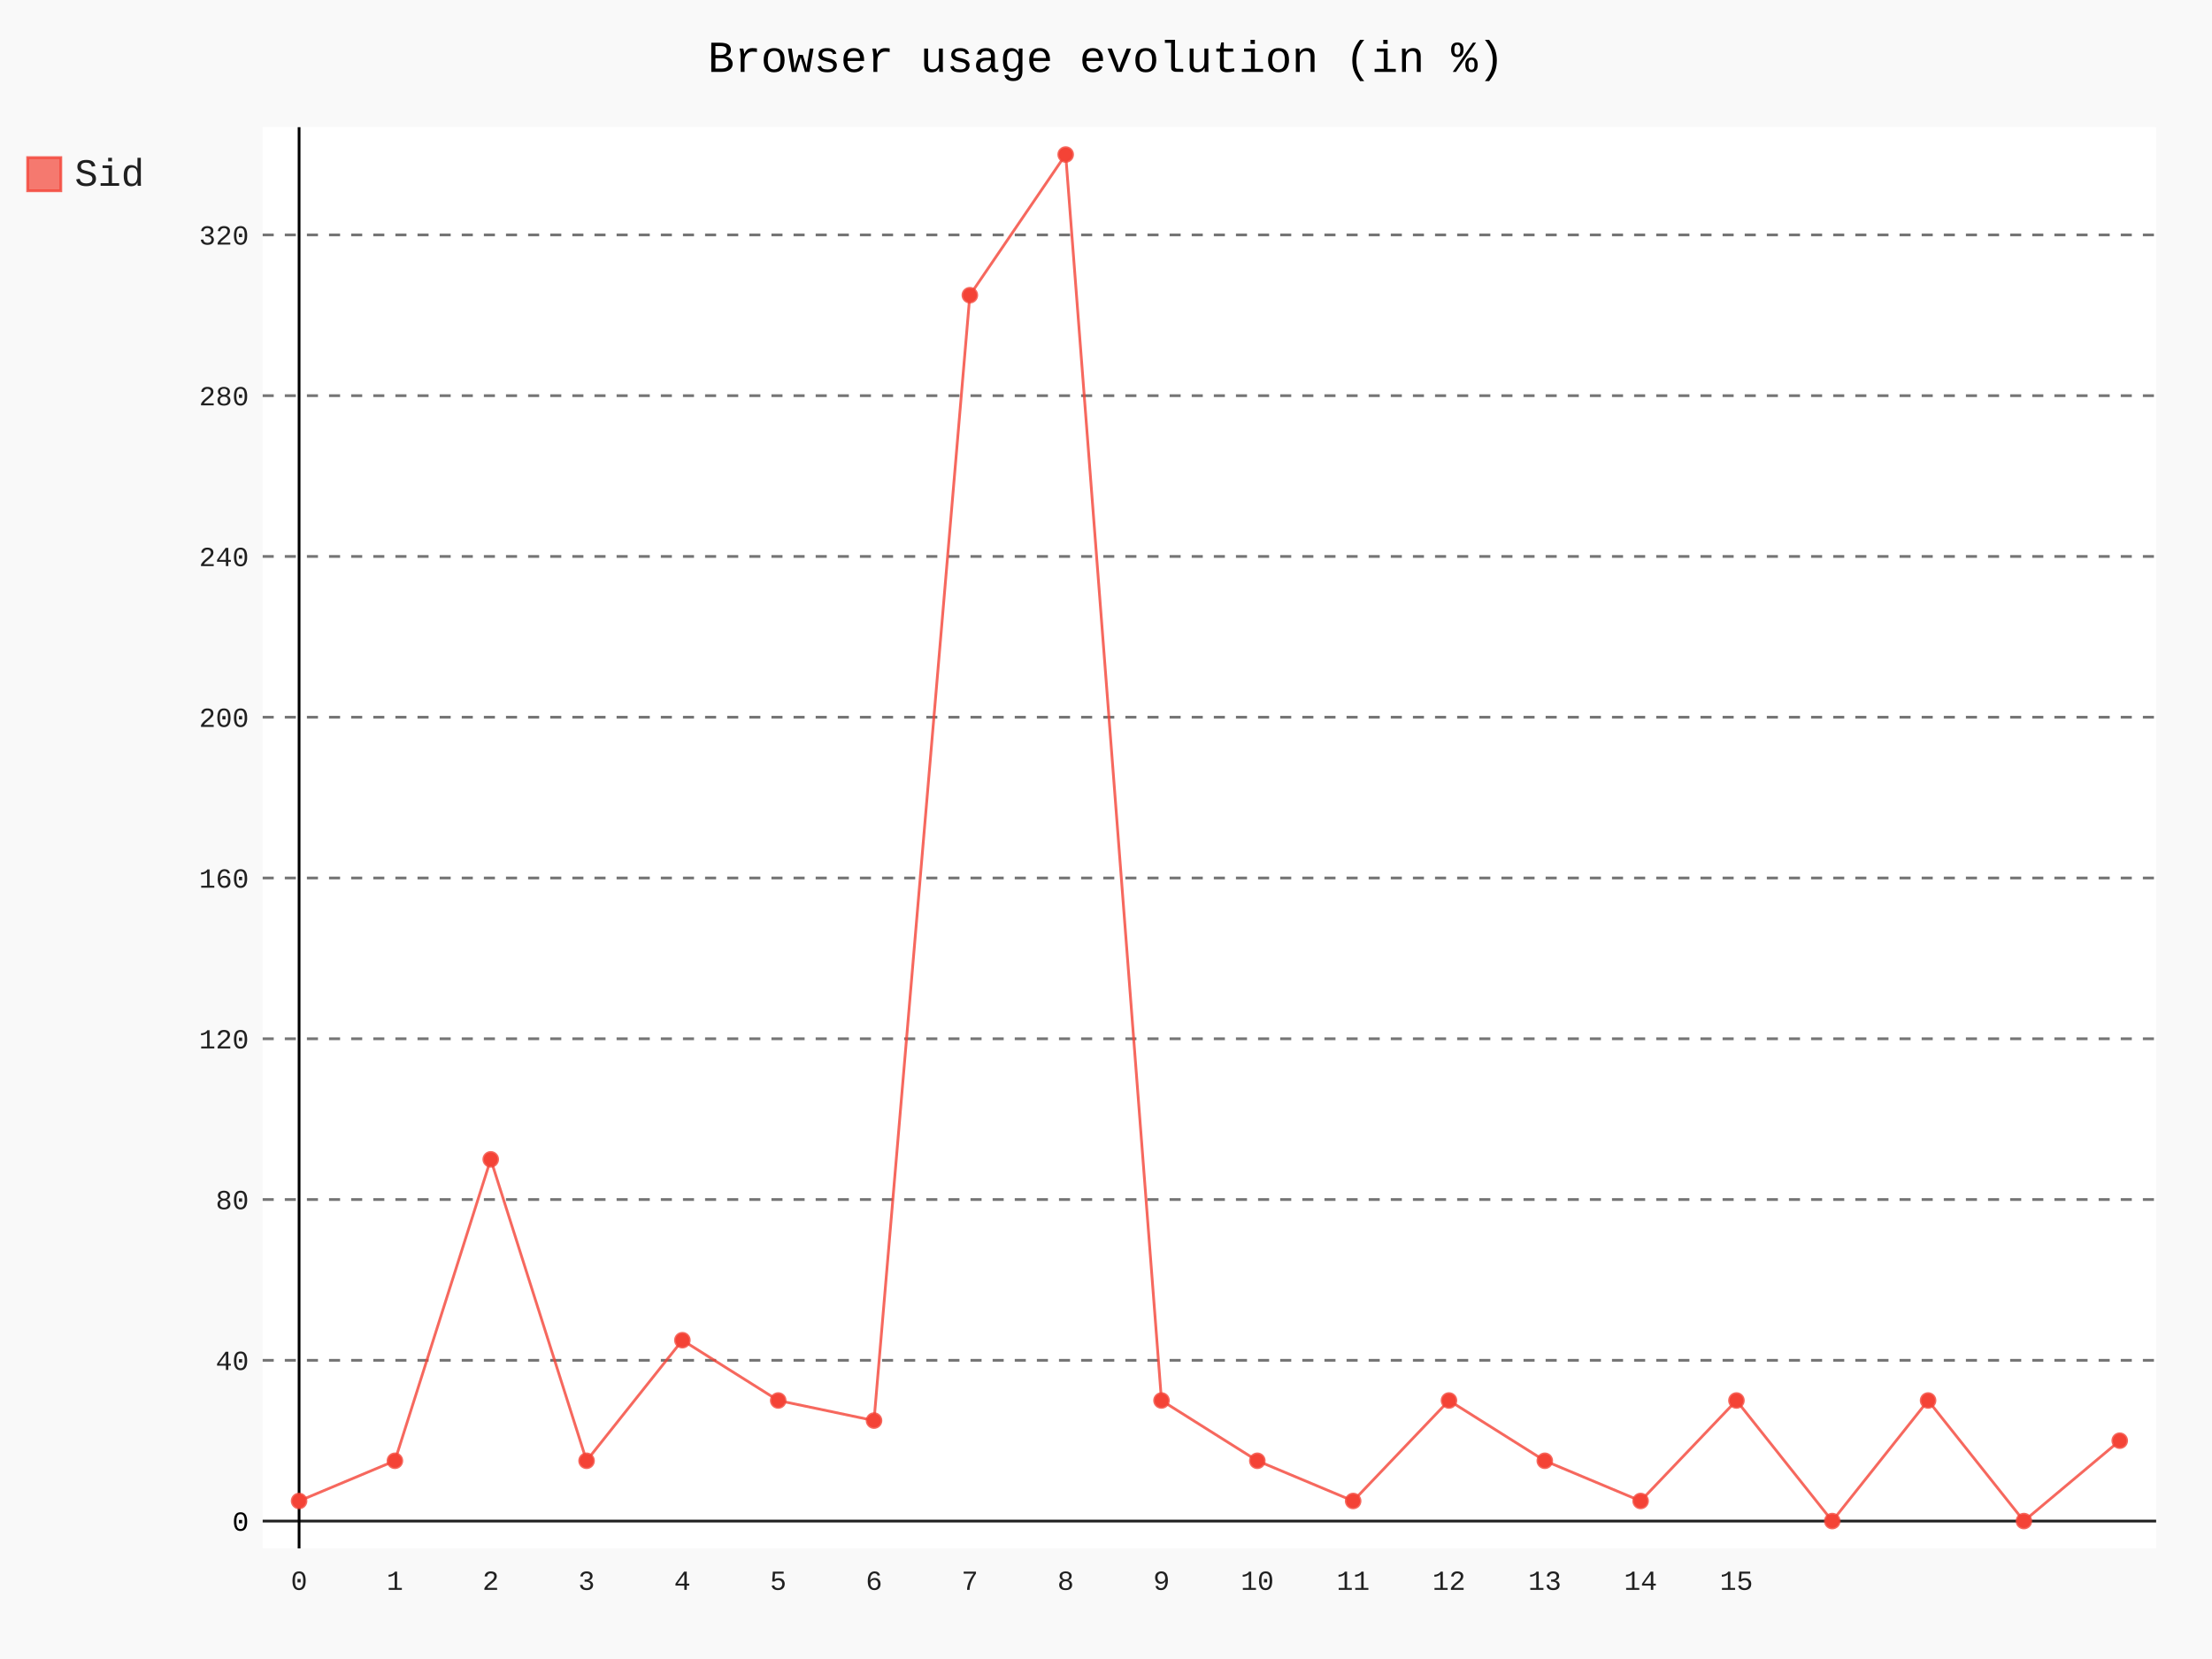
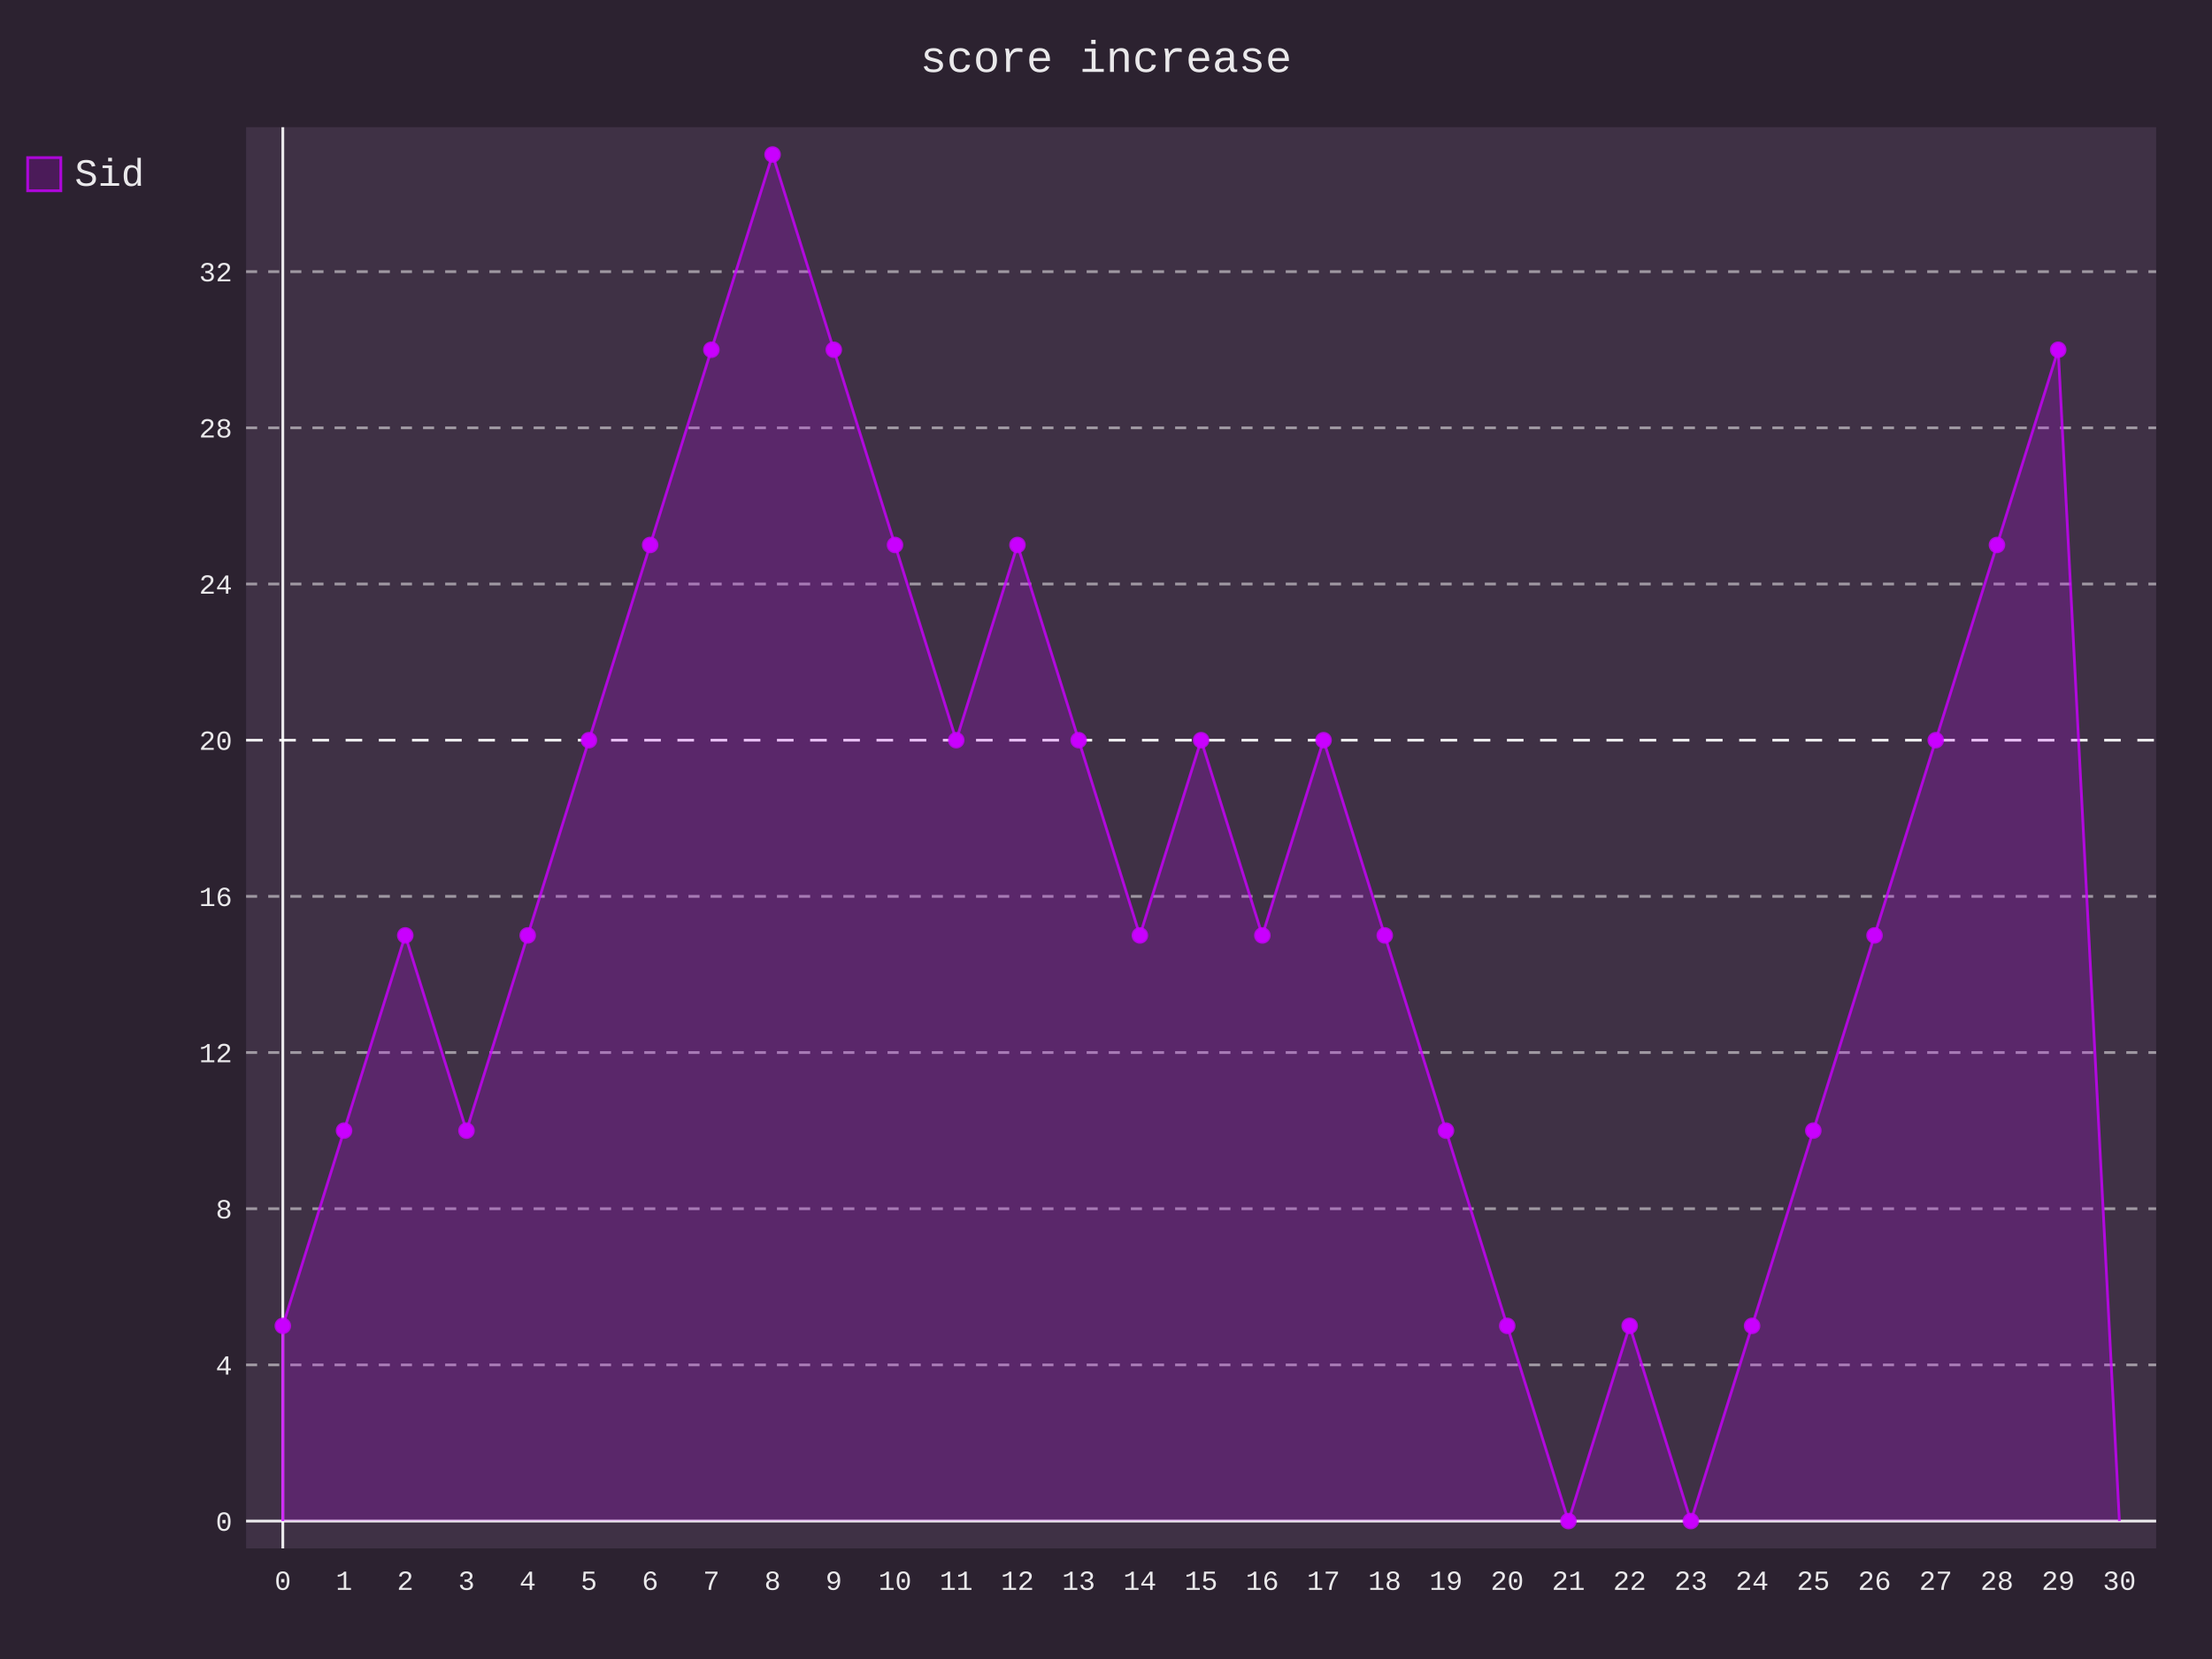
- <svg xmlns="http://www.w3.org/2000/svg" class="pygal-chart" id="chart-08795f92-cdd6-42eb-9aa8-d2731a7e0e00" viewBox="0 0 800 600">
+ <svg xmlns="http://www.w3.org/2000/svg" class="pygal-chart" id="chart-f59c911b-3fbe-473a-84f0-331b1e4f77d5" viewBox="0 0 800 600">
  <defs>
-     <style type="text/css">#chart-08795f92-cdd6-42eb-9aa8-d2731a7e0e00{-webkit-user-select:none;-webkit-font-smoothing:antialiased;font-family:Consolas,"Liberation Mono",Menlo,Courier,monospace}#chart-08795f92-cdd6-42eb-9aa8-d2731a7e0e00 .title{font-family:Consolas,"Liberation Mono",Menlo,Courier,monospace;font-size:16px}#chart-08795f92-cdd6-42eb-9aa8-d2731a7e0e00 .legends .legend text{font-family:Consolas,"Liberation Mono",Menlo,Courier,monospace;font-size:14px}#chart-08795f92-cdd6-42eb-9aa8-d2731a7e0e00 .axis text{font-family:Consolas,"Liberation Mono",Menlo,Courier,monospace;font-size:10px}#chart-08795f92-cdd6-42eb-9aa8-d2731a7e0e00 .axis text.major{font-family:Consolas,"Liberation Mono",Menlo,Courier,monospace;font-size:10px}#chart-08795f92-cdd6-42eb-9aa8-d2731a7e0e00 .text-overlay text.value{font-family:Consolas,"Liberation Mono",Menlo,Courier,monospace;font-size:16px}#chart-08795f92-cdd6-42eb-9aa8-d2731a7e0e00 .text-overlay text.label{font-family:Consolas,"Liberation Mono",Menlo,Courier,monospace;font-size:10px}#chart-08795f92-cdd6-42eb-9aa8-d2731a7e0e00 .tooltip{font-family:Consolas,"Liberation Mono",Menlo,Courier,monospace;font-size:14px}#chart-08795f92-cdd6-42eb-9aa8-d2731a7e0e00 text.no_data{font-family:Consolas,"Liberation Mono",Menlo,Courier,monospace;font-size:64px}
- #chart-08795f92-cdd6-42eb-9aa8-d2731a7e0e00{background-color:rgba(249,249,249,1)}#chart-08795f92-cdd6-42eb-9aa8-d2731a7e0e00 path,#chart-08795f92-cdd6-42eb-9aa8-d2731a7e0e00 line,#chart-08795f92-cdd6-42eb-9aa8-d2731a7e0e00 rect,#chart-08795f92-cdd6-42eb-9aa8-d2731a7e0e00 circle{-webkit-transition:150ms;-moz-transition:150ms;transition:150ms}#chart-08795f92-cdd6-42eb-9aa8-d2731a7e0e00 .graph &gt; .background{fill:rgba(249,249,249,1)}#chart-08795f92-cdd6-42eb-9aa8-d2731a7e0e00 .plot &gt; .background{fill:rgba(255,255,255,1)}#chart-08795f92-cdd6-42eb-9aa8-d2731a7e0e00 .graph{fill:rgba(0,0,0,.87)}#chart-08795f92-cdd6-42eb-9aa8-d2731a7e0e00 text.no_data{fill:rgba(0,0,0,1)}#chart-08795f92-cdd6-42eb-9aa8-d2731a7e0e00 .title{fill:rgba(0,0,0,1)}#chart-08795f92-cdd6-42eb-9aa8-d2731a7e0e00 .legends .legend text{fill:rgba(0,0,0,.87)}#chart-08795f92-cdd6-42eb-9aa8-d2731a7e0e00 .legends .legend:hover text{fill:rgba(0,0,0,1)}#chart-08795f92-cdd6-42eb-9aa8-d2731a7e0e00 .axis .line{stroke:rgba(0,0,0,1)}#chart-08795f92-cdd6-42eb-9aa8-d2731a7e0e00 .axis .guide.line{stroke:rgba(0,0,0,.54)}#chart-08795f92-cdd6-42eb-9aa8-d2731a7e0e00 .axis .major.line{stroke:rgba(0,0,0,.87)}#chart-08795f92-cdd6-42eb-9aa8-d2731a7e0e00 .axis text.major{fill:rgba(0,0,0,1)}#chart-08795f92-cdd6-42eb-9aa8-d2731a7e0e00 .axis.y .guides:hover .guide.line,#chart-08795f92-cdd6-42eb-9aa8-d2731a7e0e00 .line-graph .axis.x .guides:hover .guide.line,#chart-08795f92-cdd6-42eb-9aa8-d2731a7e0e00 .stackedline-graph .axis.x .guides:hover .guide.line,#chart-08795f92-cdd6-42eb-9aa8-d2731a7e0e00 .xy-graph .axis.x .guides:hover .guide.line{stroke:rgba(0,0,0,1)}#chart-08795f92-cdd6-42eb-9aa8-d2731a7e0e00 .axis .guides:hover text{fill:rgba(0,0,0,1)}#chart-08795f92-cdd6-42eb-9aa8-d2731a7e0e00 .reactive{fill-opacity:.7;stroke-opacity:.8}#chart-08795f92-cdd6-42eb-9aa8-d2731a7e0e00 .ci{stroke:rgba(0,0,0,.87)}#chart-08795f92-cdd6-42eb-9aa8-d2731a7e0e00 .reactive.active,#chart-08795f92-cdd6-42eb-9aa8-d2731a7e0e00 .active .reactive{fill-opacity:.8;stroke-opacity:.9;stroke-width:4}#chart-08795f92-cdd6-42eb-9aa8-d2731a7e0e00 .ci .reactive.active{stroke-width:1.5}#chart-08795f92-cdd6-42eb-9aa8-d2731a7e0e00 .series text{fill:rgba(0,0,0,1)}#chart-08795f92-cdd6-42eb-9aa8-d2731a7e0e00 .tooltip rect{fill:rgba(255,255,255,1);stroke:rgba(0,0,0,1);-webkit-transition:opacity 150ms;-moz-transition:opacity 150ms;transition:opacity 150ms}#chart-08795f92-cdd6-42eb-9aa8-d2731a7e0e00 .tooltip .label{fill:rgba(0,0,0,.87)}#chart-08795f92-cdd6-42eb-9aa8-d2731a7e0e00 .tooltip .label{fill:rgba(0,0,0,.87)}#chart-08795f92-cdd6-42eb-9aa8-d2731a7e0e00 .tooltip .legend{font-size:.8em;fill:rgba(0,0,0,.54)}#chart-08795f92-cdd6-42eb-9aa8-d2731a7e0e00 .tooltip .x_label{font-size:.6em;fill:rgba(0,0,0,1)}#chart-08795f92-cdd6-42eb-9aa8-d2731a7e0e00 .tooltip .xlink{font-size:.5em;text-decoration:underline}#chart-08795f92-cdd6-42eb-9aa8-d2731a7e0e00 .tooltip .value{font-size:1.5em}#chart-08795f92-cdd6-42eb-9aa8-d2731a7e0e00 .bound{font-size:.5em}#chart-08795f92-cdd6-42eb-9aa8-d2731a7e0e00 .max-value{font-size:.75em;fill:rgba(0,0,0,.54)}#chart-08795f92-cdd6-42eb-9aa8-d2731a7e0e00 .map-element{fill:rgba(255,255,255,1);stroke:rgba(0,0,0,.54) !important}#chart-08795f92-cdd6-42eb-9aa8-d2731a7e0e00 .map-element .reactive{fill-opacity:inherit;stroke-opacity:inherit}#chart-08795f92-cdd6-42eb-9aa8-d2731a7e0e00 .color-0,#chart-08795f92-cdd6-42eb-9aa8-d2731a7e0e00 .color-0 a:visited{stroke:#F44336;fill:#F44336}#chart-08795f92-cdd6-42eb-9aa8-d2731a7e0e00 .text-overlay .color-0 text{fill:black}
- #chart-08795f92-cdd6-42eb-9aa8-d2731a7e0e00 text.no_data{text-anchor:middle}#chart-08795f92-cdd6-42eb-9aa8-d2731a7e0e00 .guide.line{fill:none}#chart-08795f92-cdd6-42eb-9aa8-d2731a7e0e00 .centered{text-anchor:middle}#chart-08795f92-cdd6-42eb-9aa8-d2731a7e0e00 .title{text-anchor:middle}#chart-08795f92-cdd6-42eb-9aa8-d2731a7e0e00 .legends .legend text{fill-opacity:1}#chart-08795f92-cdd6-42eb-9aa8-d2731a7e0e00 .axis.x text{text-anchor:middle}#chart-08795f92-cdd6-42eb-9aa8-d2731a7e0e00 .axis.x:not(.web) text[transform]{text-anchor:start}#chart-08795f92-cdd6-42eb-9aa8-d2731a7e0e00 .axis.x:not(.web) text[transform].backwards{text-anchor:end}#chart-08795f92-cdd6-42eb-9aa8-d2731a7e0e00 .axis.y text{text-anchor:end}#chart-08795f92-cdd6-42eb-9aa8-d2731a7e0e00 .axis.y text[transform].backwards{text-anchor:start}#chart-08795f92-cdd6-42eb-9aa8-d2731a7e0e00 .axis.y2 text{text-anchor:start}#chart-08795f92-cdd6-42eb-9aa8-d2731a7e0e00 .axis.y2 text[transform].backwards{text-anchor:end}#chart-08795f92-cdd6-42eb-9aa8-d2731a7e0e00 .axis .guide.line{stroke-dasharray:4,4}#chart-08795f92-cdd6-42eb-9aa8-d2731a7e0e00 .axis .major.guide.line{stroke-dasharray:6,6}#chart-08795f92-cdd6-42eb-9aa8-d2731a7e0e00 .horizontal .axis.y .guide.line,#chart-08795f92-cdd6-42eb-9aa8-d2731a7e0e00 .horizontal .axis.y2 .guide.line,#chart-08795f92-cdd6-42eb-9aa8-d2731a7e0e00 .vertical .axis.x .guide.line{opacity:0}#chart-08795f92-cdd6-42eb-9aa8-d2731a7e0e00 .horizontal .axis.always_show .guide.line,#chart-08795f92-cdd6-42eb-9aa8-d2731a7e0e00 .vertical .axis.always_show .guide.line{opacity:1 !important}#chart-08795f92-cdd6-42eb-9aa8-d2731a7e0e00 .axis.y .guides:hover .guide.line,#chart-08795f92-cdd6-42eb-9aa8-d2731a7e0e00 .axis.y2 .guides:hover .guide.line,#chart-08795f92-cdd6-42eb-9aa8-d2731a7e0e00 .axis.x .guides:hover .guide.line{opacity:1}#chart-08795f92-cdd6-42eb-9aa8-d2731a7e0e00 .axis .guides:hover text{opacity:1}#chart-08795f92-cdd6-42eb-9aa8-d2731a7e0e00 .nofill{fill:none}#chart-08795f92-cdd6-42eb-9aa8-d2731a7e0e00 .subtle-fill{fill-opacity:.2}#chart-08795f92-cdd6-42eb-9aa8-d2731a7e0e00 .dot{stroke-width:1px;fill-opacity:1}#chart-08795f92-cdd6-42eb-9aa8-d2731a7e0e00 .dot.active{stroke-width:5px}#chart-08795f92-cdd6-42eb-9aa8-d2731a7e0e00 .dot.negative{fill:transparent}#chart-08795f92-cdd6-42eb-9aa8-d2731a7e0e00 text,#chart-08795f92-cdd6-42eb-9aa8-d2731a7e0e00 tspan{stroke:none !important}#chart-08795f92-cdd6-42eb-9aa8-d2731a7e0e00 .series text.active{opacity:1}#chart-08795f92-cdd6-42eb-9aa8-d2731a7e0e00 .tooltip rect{fill-opacity:.95;stroke-width:.5}#chart-08795f92-cdd6-42eb-9aa8-d2731a7e0e00 .tooltip text{fill-opacity:1}#chart-08795f92-cdd6-42eb-9aa8-d2731a7e0e00 .showable{visibility:hidden}#chart-08795f92-cdd6-42eb-9aa8-d2731a7e0e00 .showable.shown{visibility:visible}#chart-08795f92-cdd6-42eb-9aa8-d2731a7e0e00 .gauge-background{fill:rgba(229,229,229,1);stroke:none}#chart-08795f92-cdd6-42eb-9aa8-d2731a7e0e00 .bg-lines{stroke:rgba(249,249,249,1);stroke-width:2px}</style>
+     <style type="text/css">#chart-f59c911b-3fbe-473a-84f0-331b1e4f77d5{-webkit-user-select:none;-webkit-font-smoothing:antialiased;font-family:Consolas,"Liberation Mono",Menlo,Courier,monospace}#chart-f59c911b-3fbe-473a-84f0-331b1e4f77d5 .title{font-family:Consolas,"Liberation Mono",Menlo,Courier,monospace;font-size:16px}#chart-f59c911b-3fbe-473a-84f0-331b1e4f77d5 .legends .legend text{font-family:Consolas,"Liberation Mono",Menlo,Courier,monospace;font-size:14px}#chart-f59c911b-3fbe-473a-84f0-331b1e4f77d5 .axis text{font-family:Consolas,"Liberation Mono",Menlo,Courier,monospace;font-size:10px}#chart-f59c911b-3fbe-473a-84f0-331b1e4f77d5 .axis text.major{font-family:Consolas,"Liberation Mono",Menlo,Courier,monospace;font-size:10px}#chart-f59c911b-3fbe-473a-84f0-331b1e4f77d5 .text-overlay text.value{font-family:Consolas,"Liberation Mono",Menlo,Courier,monospace;font-size:16px}#chart-f59c911b-3fbe-473a-84f0-331b1e4f77d5 .text-overlay text.label{font-family:Consolas,"Liberation Mono",Menlo,Courier,monospace;font-size:10px}#chart-f59c911b-3fbe-473a-84f0-331b1e4f77d5 .tooltip{font-family:Consolas,"Liberation Mono",Menlo,Courier,monospace;font-size:14px}#chart-f59c911b-3fbe-473a-84f0-331b1e4f77d5 text.no_data{font-family:Consolas,"Liberation Mono",Menlo,Courier,monospace;font-size:64px}
+ #chart-f59c911b-3fbe-473a-84f0-331b1e4f77d5{background-color:#2c2230}#chart-f59c911b-3fbe-473a-84f0-331b1e4f77d5 path,#chart-f59c911b-3fbe-473a-84f0-331b1e4f77d5 line,#chart-f59c911b-3fbe-473a-84f0-331b1e4f77d5 rect,#chart-f59c911b-3fbe-473a-84f0-331b1e4f77d5 circle{-webkit-transition:250ms ease-in;-moz-transition:250ms ease-in;transition:250ms ease-in}#chart-f59c911b-3fbe-473a-84f0-331b1e4f77d5 .graph &gt; .background{fill:#2c2230}#chart-f59c911b-3fbe-473a-84f0-331b1e4f77d5 .plot &gt; .background{fill:#3f3145}#chart-f59c911b-3fbe-473a-84f0-331b1e4f77d5 .graph{fill:rgba(255,255,255,0.9)}#chart-f59c911b-3fbe-473a-84f0-331b1e4f77d5 text.no_data{fill:rgba(255,255,255,0.9)}#chart-f59c911b-3fbe-473a-84f0-331b1e4f77d5 .title{fill:rgba(255,255,255,0.9)}#chart-f59c911b-3fbe-473a-84f0-331b1e4f77d5 .legends .legend text{fill:rgba(255,255,255,0.9)}#chart-f59c911b-3fbe-473a-84f0-331b1e4f77d5 .legends .legend:hover text{fill:rgba(255,255,255,0.9)}#chart-f59c911b-3fbe-473a-84f0-331b1e4f77d5 .axis .line{stroke:rgba(255,255,255,0.9)}#chart-f59c911b-3fbe-473a-84f0-331b1e4f77d5 .axis .guide.line{stroke:rgba(255,255,255,0.5)}#chart-f59c911b-3fbe-473a-84f0-331b1e4f77d5 .axis .major.line{stroke:rgba(255,255,255,0.9)}#chart-f59c911b-3fbe-473a-84f0-331b1e4f77d5 .axis text.major{fill:rgba(255,255,255,0.9)}#chart-f59c911b-3fbe-473a-84f0-331b1e4f77d5 .axis.y .guides:hover .guide.line,#chart-f59c911b-3fbe-473a-84f0-331b1e4f77d5 .line-graph .axis.x .guides:hover .guide.line,#chart-f59c911b-3fbe-473a-84f0-331b1e4f77d5 .stackedline-graph .axis.x .guides:hover .guide.line,#chart-f59c911b-3fbe-473a-84f0-331b1e4f77d5 .xy-graph .axis.x .guides:hover .guide.line{stroke:rgba(255,255,255,0.9)}#chart-f59c911b-3fbe-473a-84f0-331b1e4f77d5 .axis .guides:hover text{fill:rgba(255,255,255,0.9)}#chart-f59c911b-3fbe-473a-84f0-331b1e4f77d5 .reactive{fill-opacity:.2;stroke-opacity:.8}#chart-f59c911b-3fbe-473a-84f0-331b1e4f77d5 .ci{stroke:rgba(255,255,255,0.9)}#chart-f59c911b-3fbe-473a-84f0-331b1e4f77d5 .reactive.active,#chart-f59c911b-3fbe-473a-84f0-331b1e4f77d5 .active .reactive{fill-opacity:.7;stroke-opacity:.9;stroke-width:4}#chart-f59c911b-3fbe-473a-84f0-331b1e4f77d5 .ci .reactive.active{stroke-width:1.5}#chart-f59c911b-3fbe-473a-84f0-331b1e4f77d5 .series text{fill:rgba(255,255,255,0.9)}#chart-f59c911b-3fbe-473a-84f0-331b1e4f77d5 .tooltip rect{fill:#3f3145;stroke:rgba(255,255,255,0.9);-webkit-transition:opacity 250ms ease-in;-moz-transition:opacity 250ms ease-in;transition:opacity 250ms ease-in}#chart-f59c911b-3fbe-473a-84f0-331b1e4f77d5 .tooltip .label{fill:rgba(255,255,255,0.9)}#chart-f59c911b-3fbe-473a-84f0-331b1e4f77d5 .tooltip .label{fill:rgba(255,255,255,0.9)}#chart-f59c911b-3fbe-473a-84f0-331b1e4f77d5 .tooltip .legend{font-size:.8em;fill:rgba(255,255,255,0.5)}#chart-f59c911b-3fbe-473a-84f0-331b1e4f77d5 .tooltip .x_label{font-size:.6em;fill:rgba(255,255,255,0.9)}#chart-f59c911b-3fbe-473a-84f0-331b1e4f77d5 .tooltip .xlink{font-size:.5em;text-decoration:underline}#chart-f59c911b-3fbe-473a-84f0-331b1e4f77d5 .tooltip .value{font-size:1.5em}#chart-f59c911b-3fbe-473a-84f0-331b1e4f77d5 .bound{font-size:.5em}#chart-f59c911b-3fbe-473a-84f0-331b1e4f77d5 .max-value{font-size:.75em;fill:rgba(255,255,255,0.5)}#chart-f59c911b-3fbe-473a-84f0-331b1e4f77d5 .map-element{fill:#3f3145;stroke:rgba(255,255,255,0.5) !important}#chart-f59c911b-3fbe-473a-84f0-331b1e4f77d5 .map-element .reactive{fill-opacity:inherit;stroke-opacity:inherit}#chart-f59c911b-3fbe-473a-84f0-331b1e4f77d5 .color-0,#chart-f59c911b-3fbe-473a-84f0-331b1e4f77d5 .color-0 a:visited{stroke:#c900fe;fill:#c900fe}#chart-f59c911b-3fbe-473a-84f0-331b1e4f77d5 .text-overlay .color-0 text{fill:black}
+ #chart-f59c911b-3fbe-473a-84f0-331b1e4f77d5 text.no_data{text-anchor:middle}#chart-f59c911b-3fbe-473a-84f0-331b1e4f77d5 .guide.line{fill:none}#chart-f59c911b-3fbe-473a-84f0-331b1e4f77d5 .centered{text-anchor:middle}#chart-f59c911b-3fbe-473a-84f0-331b1e4f77d5 .title{text-anchor:middle}#chart-f59c911b-3fbe-473a-84f0-331b1e4f77d5 .legends .legend text{fill-opacity:1}#chart-f59c911b-3fbe-473a-84f0-331b1e4f77d5 .axis.x text{text-anchor:middle}#chart-f59c911b-3fbe-473a-84f0-331b1e4f77d5 .axis.x:not(.web) text[transform]{text-anchor:start}#chart-f59c911b-3fbe-473a-84f0-331b1e4f77d5 .axis.x:not(.web) text[transform].backwards{text-anchor:end}#chart-f59c911b-3fbe-473a-84f0-331b1e4f77d5 .axis.y text{text-anchor:end}#chart-f59c911b-3fbe-473a-84f0-331b1e4f77d5 .axis.y text[transform].backwards{text-anchor:start}#chart-f59c911b-3fbe-473a-84f0-331b1e4f77d5 .axis.y2 text{text-anchor:start}#chart-f59c911b-3fbe-473a-84f0-331b1e4f77d5 .axis.y2 text[transform].backwards{text-anchor:end}#chart-f59c911b-3fbe-473a-84f0-331b1e4f77d5 .axis .guide.line{stroke-dasharray:4,4}#chart-f59c911b-3fbe-473a-84f0-331b1e4f77d5 .axis .major.guide.line{stroke-dasharray:6,6}#chart-f59c911b-3fbe-473a-84f0-331b1e4f77d5 .horizontal .axis.y .guide.line,#chart-f59c911b-3fbe-473a-84f0-331b1e4f77d5 .horizontal .axis.y2 .guide.line,#chart-f59c911b-3fbe-473a-84f0-331b1e4f77d5 .vertical .axis.x .guide.line{opacity:0}#chart-f59c911b-3fbe-473a-84f0-331b1e4f77d5 .horizontal .axis.always_show .guide.line,#chart-f59c911b-3fbe-473a-84f0-331b1e4f77d5 .vertical .axis.always_show .guide.line{opacity:1 !important}#chart-f59c911b-3fbe-473a-84f0-331b1e4f77d5 .axis.y .guides:hover .guide.line,#chart-f59c911b-3fbe-473a-84f0-331b1e4f77d5 .axis.y2 .guides:hover .guide.line,#chart-f59c911b-3fbe-473a-84f0-331b1e4f77d5 .axis.x .guides:hover .guide.line{opacity:1}#chart-f59c911b-3fbe-473a-84f0-331b1e4f77d5 .axis .guides:hover text{opacity:1}#chart-f59c911b-3fbe-473a-84f0-331b1e4f77d5 .nofill{fill:none}#chart-f59c911b-3fbe-473a-84f0-331b1e4f77d5 .subtle-fill{fill-opacity:.2}#chart-f59c911b-3fbe-473a-84f0-331b1e4f77d5 .dot{stroke-width:1px;fill-opacity:1}#chart-f59c911b-3fbe-473a-84f0-331b1e4f77d5 .dot.active{stroke-width:5px}#chart-f59c911b-3fbe-473a-84f0-331b1e4f77d5 .dot.negative{fill:transparent}#chart-f59c911b-3fbe-473a-84f0-331b1e4f77d5 text,#chart-f59c911b-3fbe-473a-84f0-331b1e4f77d5 tspan{stroke:none !important}#chart-f59c911b-3fbe-473a-84f0-331b1e4f77d5 .series text.active{opacity:1}#chart-f59c911b-3fbe-473a-84f0-331b1e4f77d5 .tooltip rect{fill-opacity:.95;stroke-width:.5}#chart-f59c911b-3fbe-473a-84f0-331b1e4f77d5 .tooltip text{fill-opacity:1}#chart-f59c911b-3fbe-473a-84f0-331b1e4f77d5 .showable{visibility:hidden}#chart-f59c911b-3fbe-473a-84f0-331b1e4f77d5 .showable.shown{visibility:visible}#chart-f59c911b-3fbe-473a-84f0-331b1e4f77d5 .gauge-background{fill:rgba(229,229,229,1);stroke:none}#chart-f59c911b-3fbe-473a-84f0-331b1e4f77d5 .bg-lines{stroke:#2c2230;stroke-width:2px}</style>
  </defs>
  <g class="graph line-graph vertical">
    <rect class="background" height="600" width="800" x="0" y="0" />
-     <g class="plot" transform="translate(95, 46)">
-       <rect class="background" height="514" width="684.8" x="0" y="0" />
+     <g class="plot" transform="translate(89, 46)">
+       <rect class="background" height="514" width="690.8" x="0" y="0" />
      <g class="axis y always_show">
        <g class="guides">
-           <path class="axis major line" d="M0 504.115 h684.8" />
+           <path class="axis major line" d="M0 504.115 h690.8" />
          <text class="major" x="-5" y="507.615">0</text>
        </g>
        <g class="guides">
-           <path class="guide line" d="M0 445.971 h684.8" />
-           <text class="" x="-5" y="449.471">40</text>
-         </g>
-         <g class="guides">
-           <path class="guide line" d="M0 387.826 h684.8" />
-           <text class="" x="-5" y="391.326">80</text>
-         </g>
-         <g class="guides">
-           <path class="guide line" d="M0 329.681 h684.8" />
-           <text class="" x="-5" y="333.181">120</text>
-         </g>
-         <g class="guides">
-           <path class="guide line" d="M0 271.536 h684.8" />
-           <text class="" x="-5" y="275.036">160</text>
-         </g>
-         <g class="guides">
-           <path class="guide line" d="M0 213.391 h684.8" />
-           <text class="" x="-5" y="216.891">200</text>
-         </g>
-         <g class="guides">
-           <path class="guide line" d="M0 155.247 h684.8" />
-           <text class="" x="-5" y="158.747">240</text>
-         </g>
-         <g class="guides">
-           <path class="guide line" d="M0 97.102 h684.8" />
-           <text class="" x="-5" y="100.602">280</text>
-         </g>
-         <g class="guides">
-           <path class="guide line" d="M0 38.957 h684.8" />
-           <text class="" x="-5" y="42.457">320</text>
+           <path class="guide line" d="M0 447.632 h690.8" />
+           <text class="" x="-5" y="451.132">4</text>
+         </g>
+         <g class="guides">
+           <path class="guide line" d="M0 391.148 h690.8" />
+           <text class="" x="-5" y="394.648">8</text>
+         </g>
+         <g class="guides">
+           <path class="guide line" d="M0 334.665 h690.8" />
+           <text class="" x="-5" y="338.165">12</text>
+         </g>
+         <g class="guides">
+           <path class="guide line" d="M0 278.181 h690.8" />
+           <text class="" x="-5" y="281.681">16</text>
+         </g>
+         <g class="guides">
+           <path class="major guide line" d="M0 221.698 h690.8" />
+           <text class="major" x="-5" y="225.198">20</text>
+         </g>
+         <g class="guides">
+           <path class="guide line" d="M0 165.214 h690.8" />
+           <text class="" x="-5" y="168.714">24</text>
+         </g>
+         <g class="guides">
+           <path class="guide line" d="M0 108.731 h690.8" />
+           <text class="" x="-5" y="112.231">28</text>
+         </g>
+         <g class="guides">
+           <path class="guide line" d="M0 52.247 h690.8" />
+           <text class="" x="-5" y="55.747">32</text>
        </g>
      </g>
      <g class="axis x">
        <g class="guides">
-           <path class="axis line" d="M13.169 0 v514" />
-           <text class="" x="13.169" y="529.0">0</text>
-         </g>
-         <g class="guides">
-           <path class="guide line" d="M47.825 0 v514" />
-           <text class="" x="47.825" y="529.0">1</text>
-         </g>
-         <g class="guides">
-           <path class="guide line" d="M82.481 0 v514" />
-           <text class="" x="82.481" y="529.0">2</text>
-         </g>
-         <g class="guides">
-           <path class="guide line" d="M117.137 0 v514" />
-           <text class="" x="117.137" y="529.0">3</text>
-         </g>
-         <g class="guides">
-           <path class="guide line" d="M151.793 0 v514" />
-           <text class="" x="151.793" y="529.0">4</text>
-         </g>
-         <g class="guides">
-           <path class="guide line" d="M186.449 0 v514" />
-           <text class="" x="186.449" y="529.0">5</text>
-         </g>
-         <g class="guides">
-           <path class="guide line" d="M221.104 0 v514" />
-           <text class="" x="221.104" y="529.0">6</text>
-         </g>
-         <g class="guides">
-           <path class="guide line" d="M255.76 0 v514" />
-           <text class="" x="255.76" y="529.0">7</text>
-         </g>
-         <g class="guides">
-           <path class="guide line" d="M290.416 0 v514" />
-           <text class="" x="290.416" y="529.0">8</text>
-         </g>
-         <g class="guides">
-           <path class="guide line" d="M325.072 0 v514" />
-           <text class="" x="325.072" y="529.0">9</text>
-         </g>
-         <g class="guides">
-           <path class="guide line" d="M359.728 0 v514" />
-           <text class="" x="359.728" y="529.0">10</text>
-         </g>
-         <g class="guides">
-           <path class="guide line" d="M394.384 0 v514" />
-           <text class="" x="394.384" y="529.0">11</text>
-         </g>
-         <g class="guides">
-           <path class="guide line" d="M429.04 0 v514" />
-           <text class="" x="429.04" y="529.0">12</text>
-         </g>
-         <g class="guides">
-           <path class="guide line" d="M463.696 0 v514" />
-           <text class="" x="463.696" y="529.0">13</text>
-         </g>
-         <g class="guides">
-           <path class="guide line" d="M498.351 0 v514" />
-           <text class="" x="498.351" y="529.0">14</text>
-         </g>
-         <g class="guides">
-           <path class="guide line" d="M533.007 0 v514" />
-           <text class="" x="533.007" y="529.0">15</text>
+           <path class="axis line" d="M13.285 0 v514" />
+           <text class="" x="13.285" y="529.0">0</text>
+         </g>
+         <g class="guides">
+           <path class="guide line" d="M35.426 0 v514" />
+           <text class="" x="35.426" y="529.0">1</text>
+         </g>
+         <g class="guides">
+           <path class="guide line" d="M57.567 0 v514" />
+           <text class="" x="57.567" y="529.0">2</text>
+         </g>
+         <g class="guides">
+           <path class="guide line" d="M79.708 0 v514" />
+           <text class="" x="79.708" y="529.0">3</text>
+         </g>
+         <g class="guides">
+           <path class="guide line" d="M101.849 0 v514" />
+           <text class="" x="101.849" y="529.0">4</text>
+         </g>
+         <g class="guides">
+           <path class="guide line" d="M123.99 0 v514" />
+           <text class="" x="123.99" y="529.0">5</text>
+         </g>
+         <g class="guides">
+           <path class="guide line" d="M146.131 0 v514" />
+           <text class="" x="146.131" y="529.0">6</text>
+         </g>
+         <g class="guides">
+           <path class="guide line" d="M168.272 0 v514" />
+           <text class="" x="168.272" y="529.0">7</text>
+         </g>
+         <g class="guides">
+           <path class="guide line" d="M190.413 0 v514" />
+           <text class="" x="190.413" y="529.0">8</text>
+         </g>
+         <g class="guides">
+           <path class="guide line" d="M212.554 0 v514" />
+           <text class="" x="212.554" y="529.0">9</text>
+         </g>
+         <g class="guides">
+           <path class="guide line" d="M234.695 0 v514" />
+           <text class="" x="234.695" y="529.0">10</text>
+         </g>
+         <g class="guides">
+           <path class="guide line" d="M256.836 0 v514" />
+           <text class="" x="256.836" y="529.0">11</text>
+         </g>
+         <g class="guides">
+           <path class="guide line" d="M278.977 0 v514" />
+           <text class="" x="278.977" y="529.0">12</text>
+         </g>
+         <g class="guides">
+           <path class="guide line" d="M301.118 0 v514" />
+           <text class="" x="301.118" y="529.0">13</text>
+         </g>
+         <g class="guides">
+           <path class="guide line" d="M323.259 0 v514" />
+           <text class="" x="323.259" y="529.0">14</text>
+         </g>
+         <g class="guides">
+           <path class="guide line" d="M345.4 0 v514" />
+           <text class="" x="345.4" y="529.0">15</text>
+         </g>
+         <g class="guides">
+           <path class="guide line" d="M367.541 0 v514" />
+           <text class="" x="367.541" y="529.0">16</text>
+         </g>
+         <g class="guides">
+           <path class="guide line" d="M389.682 0 v514" />
+           <text class="" x="389.682" y="529.0">17</text>
+         </g>
+         <g class="guides">
+           <path class="guide line" d="M411.823 0 v514" />
+           <text class="" x="411.823" y="529.0">18</text>
+         </g>
+         <g class="guides">
+           <path class="guide line" d="M433.964 0 v514" />
+           <text class="" x="433.964" y="529.0">19</text>
+         </g>
+         <g class="guides">
+           <path class="guide line" d="M456.105 0 v514" />
+           <text class="" x="456.105" y="529.0">20</text>
+         </g>
+         <g class="guides">
+           <path class="guide line" d="M478.246 0 v514" />
+           <text class="" x="478.246" y="529.0">21</text>
+         </g>
+         <g class="guides">
+           <path class="guide line" d="M500.387 0 v514" />
+           <text class="" x="500.387" y="529.0">22</text>
+         </g>
+         <g class="guides">
+           <path class="guide line" d="M522.528 0 v514" />
+           <text class="" x="522.528" y="529.0">23</text>
+         </g>
+         <g class="guides">
+           <path class="guide line" d="M544.669 0 v514" />
+           <text class="" x="544.669" y="529.0">24</text>
+         </g>
+         <g class="guides">
+           <path class="guide line" d="M566.81 0 v514" />
+           <text class="" x="566.81" y="529.0">25</text>
+         </g>
+         <g class="guides">
+           <path class="guide line" d="M588.951 0 v514" />
+           <text class="" x="588.951" y="529.0">26</text>
+         </g>
+         <g class="guides">
+           <path class="guide line" d="M611.092 0 v514" />
+           <text class="" x="611.092" y="529.0">27</text>
+         </g>
+         <g class="guides">
+           <path class="guide line" d="M633.233 0 v514" />
+           <text class="" x="633.233" y="529.0">28</text>
+         </g>
+         <g class="guides">
+           <path class="guide line" d="M655.374 0 v514" />
+           <text class="" x="655.374" y="529.0">29</text>
+         </g>
+         <g class="guides">
+           <path class="guide line" d="M677.515 0 v514" />
+           <text class="" x="677.515" y="529.0">30</text>
        </g>
      </g>
      <g class="series serie-0 color-0">
-         <path class="line reactive nofill" d="M13.169 496.847 L47.825 482.311 82.481 373.29 117.137 482.311 151.793 438.702 186.449 460.507 221.104 467.775 255.76 60.761 290.416 9.885 325.072 460.507 359.728 482.311 394.384 496.847 429.04 460.507 463.696 482.311 498.351 496.847 533.007 460.507 567.663 504.115 602.319 460.507 636.975 504.115 671.631 475.043" />
+         <path class="line reactive" d="M13.285 504.115 L13.285 433.511 35.426 362.907 57.567 292.302 79.708 362.907 101.849 292.302 123.99 221.698 146.131 151.093 168.272 80.489 190.413 9.885 212.554 80.489 234.695 151.093 256.836 221.698 278.977 151.093 301.118 221.698 323.259 292.302 345.4 221.698 367.541 292.302 389.682 221.698 411.823 292.302 433.964 362.907 456.105 433.511 478.246 504.115 500.387 433.511 522.528 504.115 544.669 433.511 566.81 362.907 588.951 292.302 611.092 221.698 633.233 151.093 655.374 80.489 677.515 504.115" />
      </g>
    </g>
    <g class="titles">
-       <text class="title plot_title" x="400.0" y="26">Browser usage evolution (in %)</text>
-     </g>
-     <g class="plot overlay" transform="translate(95, 46)">
+       <text class="title plot_title" x="400.0" y="26">score increase</text>
+     </g>
+     <g class="plot overlay" transform="translate(89, 46)">
      <g class="series serie-0 color-0">
        <g class="dots">
-           <circle class="dot reactive tooltip-trigger" cx="13.169" cy="496.847" r="2.5" />
-         </g>
-         <g class="dots">
-           <circle class="dot reactive tooltip-trigger" cx="47.825" cy="482.311" r="2.5" />
-         </g>
-         <g class="dots">
-           <circle class="dot reactive tooltip-trigger" cx="82.481" cy="373.29" r="2.5" />
-         </g>
-         <g class="dots">
-           <circle class="dot reactive tooltip-trigger" cx="117.137" cy="482.311" r="2.5" />
-         </g>
-         <g class="dots">
-           <circle class="dot reactive tooltip-trigger" cx="151.793" cy="438.702" r="2.5" />
-         </g>
-         <g class="dots">
-           <circle class="dot reactive tooltip-trigger" cx="186.449" cy="460.507" r="2.5" />
-         </g>
-         <g class="dots">
-           <circle class="dot reactive tooltip-trigger" cx="221.104" cy="467.775" r="2.5" />
-         </g>
-         <g class="dots">
-           <circle class="dot reactive tooltip-trigger" cx="255.76" cy="60.761" r="2.5" />
-         </g>
-         <g class="dots">
-           <circle class="dot reactive tooltip-trigger" cx="290.416" cy="9.885" r="2.5" />
-         </g>
-         <g class="dots">
-           <circle class="dot reactive tooltip-trigger" cx="325.072" cy="460.507" r="2.5" />
-         </g>
-         <g class="dots">
-           <circle class="dot reactive tooltip-trigger" cx="359.728" cy="482.311" r="2.5" />
-         </g>
-         <g class="dots">
-           <circle class="dot reactive tooltip-trigger" cx="394.384" cy="496.847" r="2.5" />
-         </g>
-         <g class="dots">
-           <circle class="dot reactive tooltip-trigger" cx="429.04" cy="460.507" r="2.5" />
-         </g>
-         <g class="dots">
-           <circle class="dot reactive tooltip-trigger" cx="463.696" cy="482.311" r="2.5" />
-         </g>
-         <g class="dots">
-           <circle class="dot reactive tooltip-trigger" cx="498.351" cy="496.847" r="2.5" />
-         </g>
-         <g class="dots">
-           <circle class="dot reactive tooltip-trigger" cx="533.007" cy="460.507" r="2.5" />
-         </g>
-         <g class="dots">
-           <circle class="dot reactive tooltip-trigger" cx="567.663" cy="504.115" r="2.5" />
-         </g>
-         <g class="dots">
-           <circle class="dot reactive tooltip-trigger" cx="602.319" cy="460.507" r="2.5" />
-         </g>
-         <g class="dots">
-           <circle class="dot reactive tooltip-trigger" cx="636.975" cy="504.115" r="2.5" />
-         </g>
-         <g class="dots">
-           <circle class="dot reactive tooltip-trigger" cx="671.631" cy="475.043" r="2.5" />
-         </g>
-       </g>
-     </g>
-     <g class="plot text-overlay" transform="translate(95, 46)">
+           <circle class="dot reactive tooltip-trigger" cx="13.285" cy="433.511" r="2.5" />
+         </g>
+         <g class="dots">
+           <circle class="dot reactive tooltip-trigger" cx="35.426" cy="362.907" r="2.5" />
+         </g>
+         <g class="dots">
+           <circle class="dot reactive tooltip-trigger" cx="57.567" cy="292.302" r="2.5" />
+         </g>
+         <g class="dots">
+           <circle class="dot reactive tooltip-trigger" cx="79.708" cy="362.907" r="2.5" />
+         </g>
+         <g class="dots">
+           <circle class="dot reactive tooltip-trigger" cx="101.849" cy="292.302" r="2.5" />
+         </g>
+         <g class="dots">
+           <circle class="dot reactive tooltip-trigger" cx="123.99" cy="221.698" r="2.5" />
+         </g>
+         <g class="dots">
+           <circle class="dot reactive tooltip-trigger" cx="146.131" cy="151.093" r="2.5" />
+         </g>
+         <g class="dots">
+           <circle class="dot reactive tooltip-trigger" cx="168.272" cy="80.489" r="2.5" />
+         </g>
+         <g class="dots">
+           <circle class="dot reactive tooltip-trigger" cx="190.413" cy="9.885" r="2.5" />
+         </g>
+         <g class="dots">
+           <circle class="dot reactive tooltip-trigger" cx="212.554" cy="80.489" r="2.5" />
+         </g>
+         <g class="dots">
+           <circle class="dot reactive tooltip-trigger" cx="234.695" cy="151.093" r="2.5" />
+         </g>
+         <g class="dots">
+           <circle class="dot reactive tooltip-trigger" cx="256.836" cy="221.698" r="2.5" />
+         </g>
+         <g class="dots">
+           <circle class="dot reactive tooltip-trigger" cx="278.977" cy="151.093" r="2.5" />
+         </g>
+         <g class="dots">
+           <circle class="dot reactive tooltip-trigger" cx="301.118" cy="221.698" r="2.5" />
+         </g>
+         <g class="dots">
+           <circle class="dot reactive tooltip-trigger" cx="323.259" cy="292.302" r="2.5" />
+         </g>
+         <g class="dots">
+           <circle class="dot reactive tooltip-trigger" cx="345.4" cy="221.698" r="2.5" />
+         </g>
+         <g class="dots">
+           <circle class="dot reactive tooltip-trigger" cx="367.541" cy="292.302" r="2.5" />
+         </g>
+         <g class="dots">
+           <circle class="dot reactive tooltip-trigger" cx="389.682" cy="221.698" r="2.5" />
+         </g>
+         <g class="dots">
+           <circle class="dot reactive tooltip-trigger" cx="411.823" cy="292.302" r="2.5" />
+         </g>
+         <g class="dots">
+           <circle class="dot reactive tooltip-trigger" cx="433.964" cy="362.907" r="2.5" />
+         </g>
+         <g class="dots">
+           <circle class="dot reactive tooltip-trigger" cx="456.105" cy="433.511" r="2.5" />
+         </g>
+         <g class="dots">
+           <circle class="dot reactive tooltip-trigger" cx="478.246" cy="504.115" r="2.5" />
+         </g>
+         <g class="dots">
+           <circle class="dot reactive tooltip-trigger" cx="500.387" cy="433.511" r="2.5" />
+         </g>
+         <g class="dots">
+           <circle class="dot reactive tooltip-trigger" cx="522.528" cy="504.115" r="2.5" />
+         </g>
+         <g class="dots">
+           <circle class="dot reactive tooltip-trigger" cx="544.669" cy="433.511" r="2.5" />
+         </g>
+         <g class="dots">
+           <circle class="dot reactive tooltip-trigger" cx="566.81" cy="362.907" r="2.5" />
+         </g>
+         <g class="dots">
+           <circle class="dot reactive tooltip-trigger" cx="588.951" cy="292.302" r="2.5" />
+         </g>
+         <g class="dots">
+           <circle class="dot reactive tooltip-trigger" cx="611.092" cy="221.698" r="2.5" />
+         </g>
+         <g class="dots">
+           <circle class="dot reactive tooltip-trigger" cx="633.233" cy="151.093" r="2.5" />
+         </g>
+         <g class="dots">
+           <circle class="dot reactive tooltip-trigger" cx="655.374" cy="80.489" r="2.5" />
+         </g>
+       </g>
+     </g>
+     <g class="plot text-overlay" transform="translate(89, 46)">
      <g class="series serie-0 color-0" />
    </g>
-     <g class="plot tooltip-overlay" transform="translate(95, 46)">
+     <g class="plot tooltip-overlay" transform="translate(89, 46)">
      <g class="tooltip" style="opacity: 0" transform="translate(0 0)">
        <rect class="tooltip-box" height="0" rx="0" ry="0" width="0" />
        <g class="text" />
      </g>
    </g>
    <g class="legends" transform="translate(10, 56)">
      <g class="legend reactive activate-serie" id="activate-serie-0">
        <rect class="color-0 reactive" height="12" width="12" x="0.0" y="1.0" />
        <text x="17.0" y="11.2">Sid</text>
      </g>
    </g>
    <g class="legends" transform="translate(790, 56)" />
  </g>
</svg>
